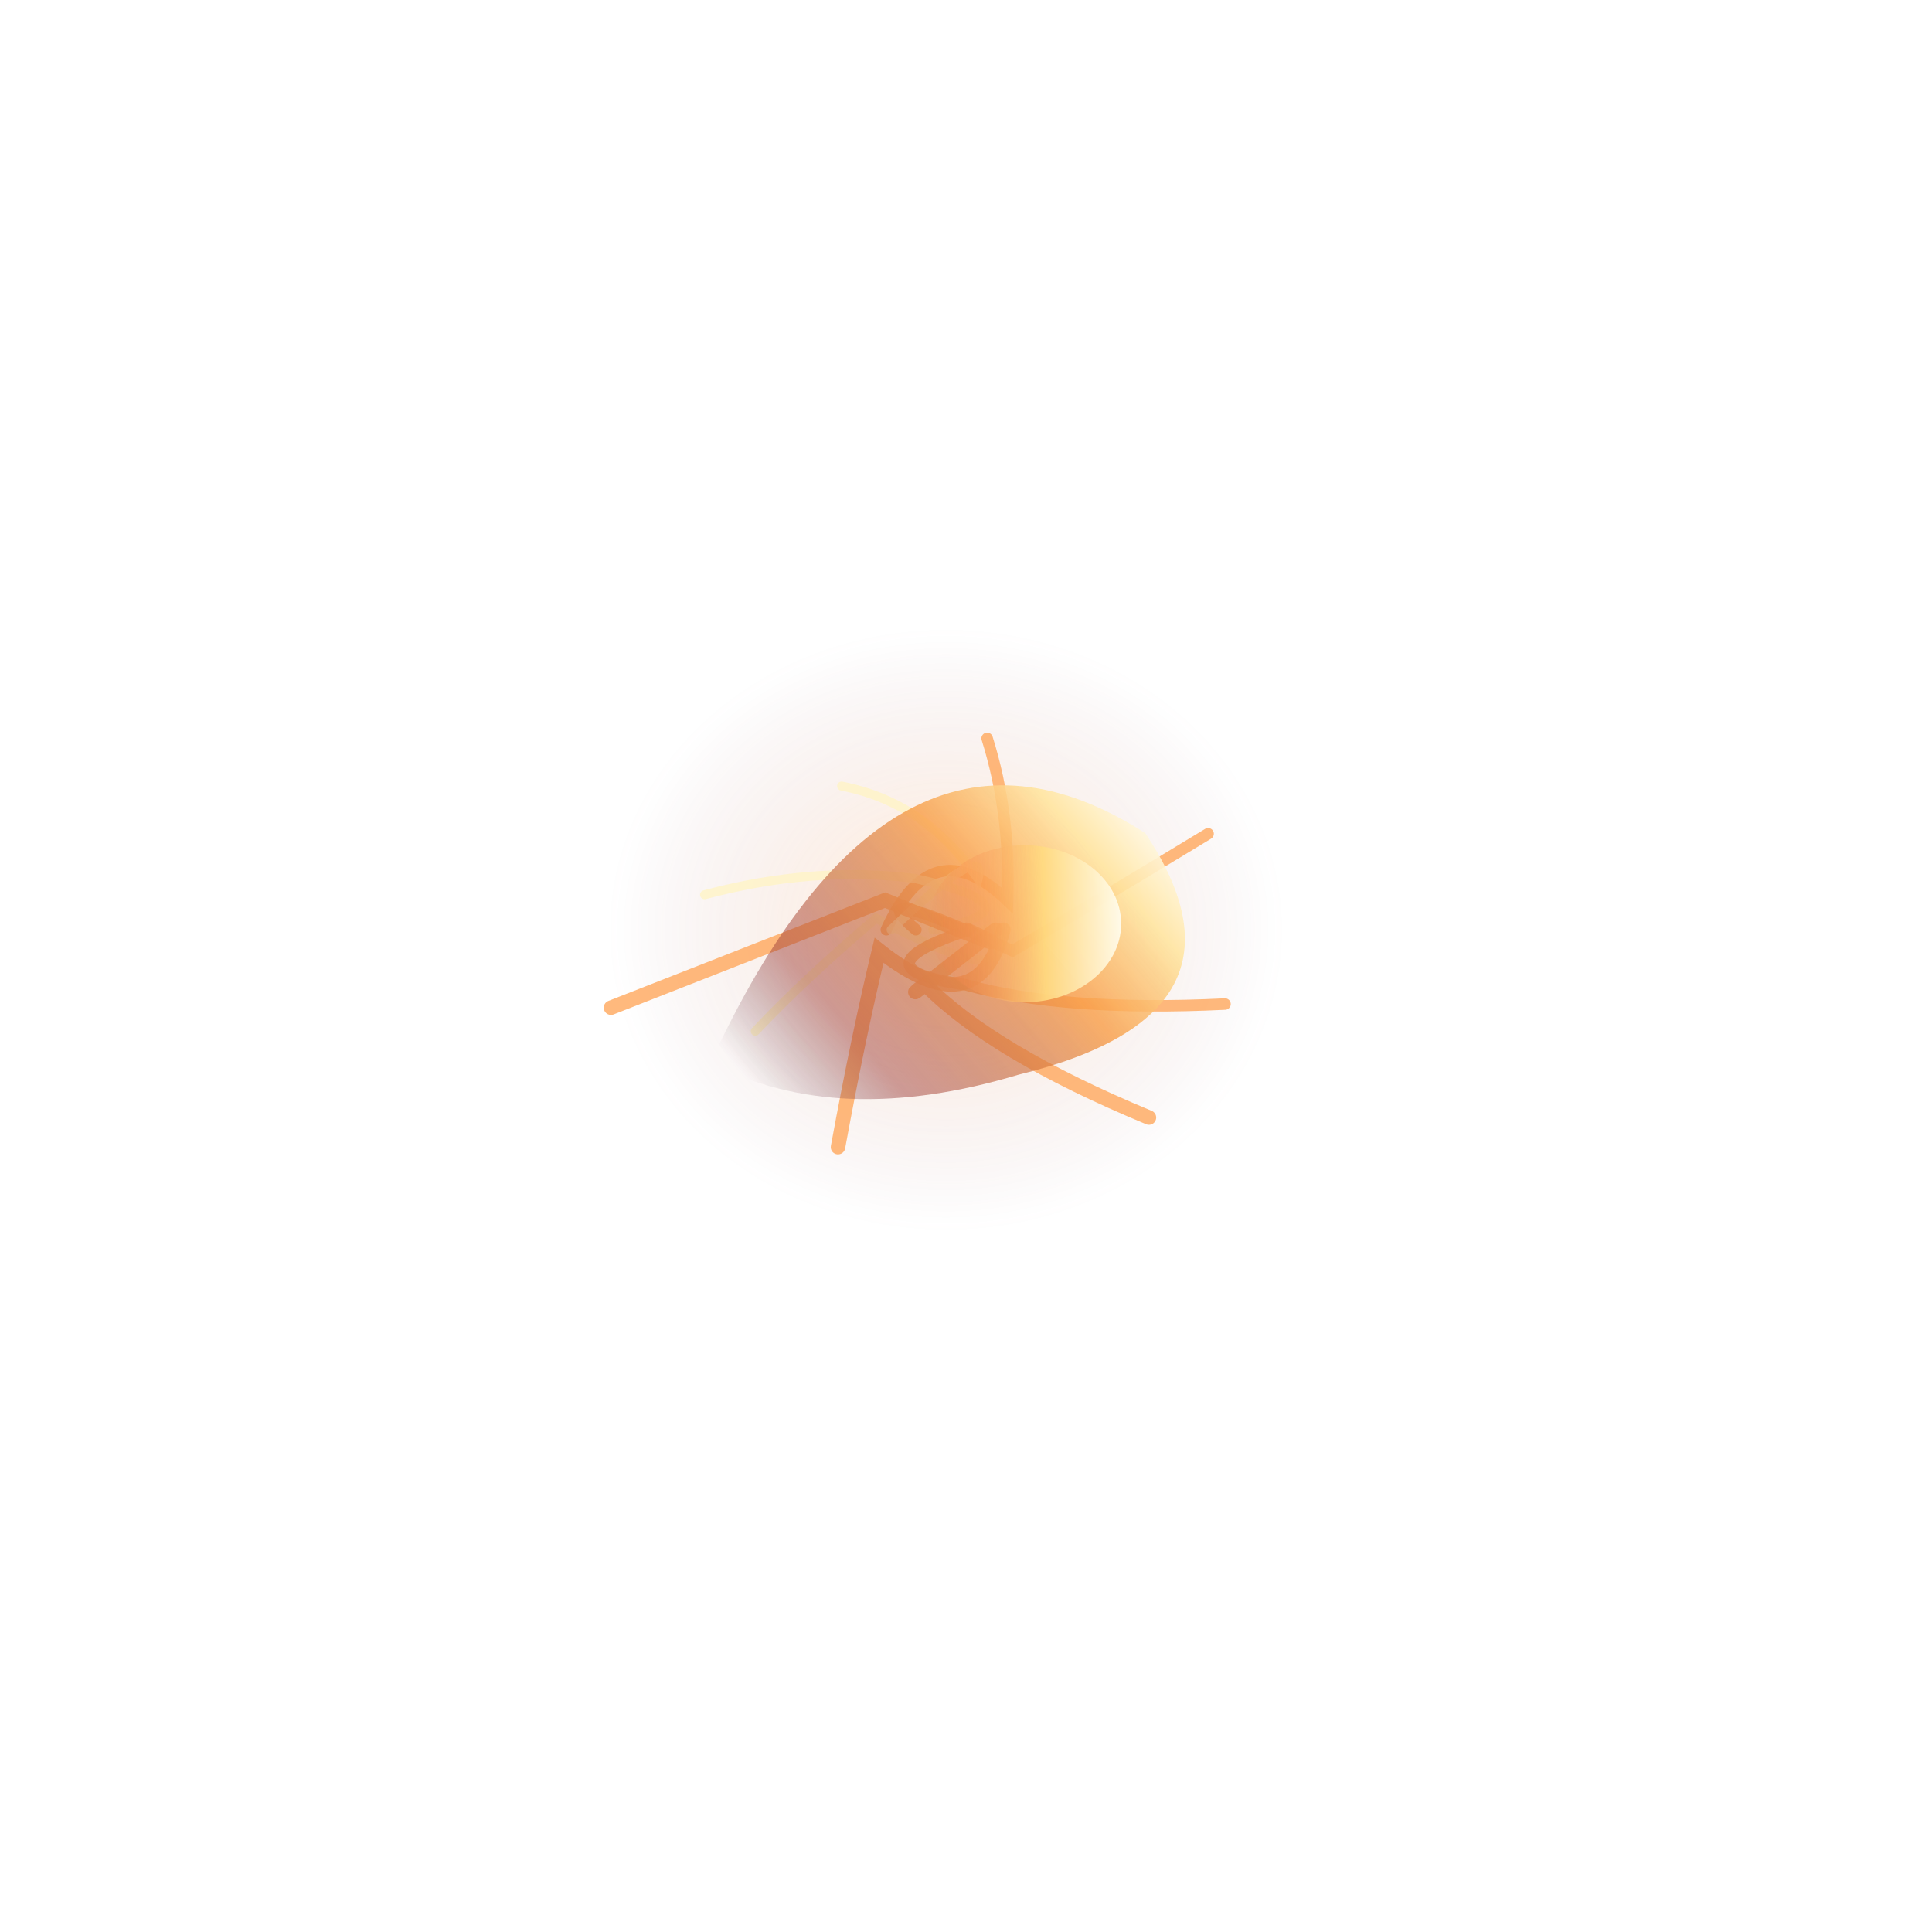
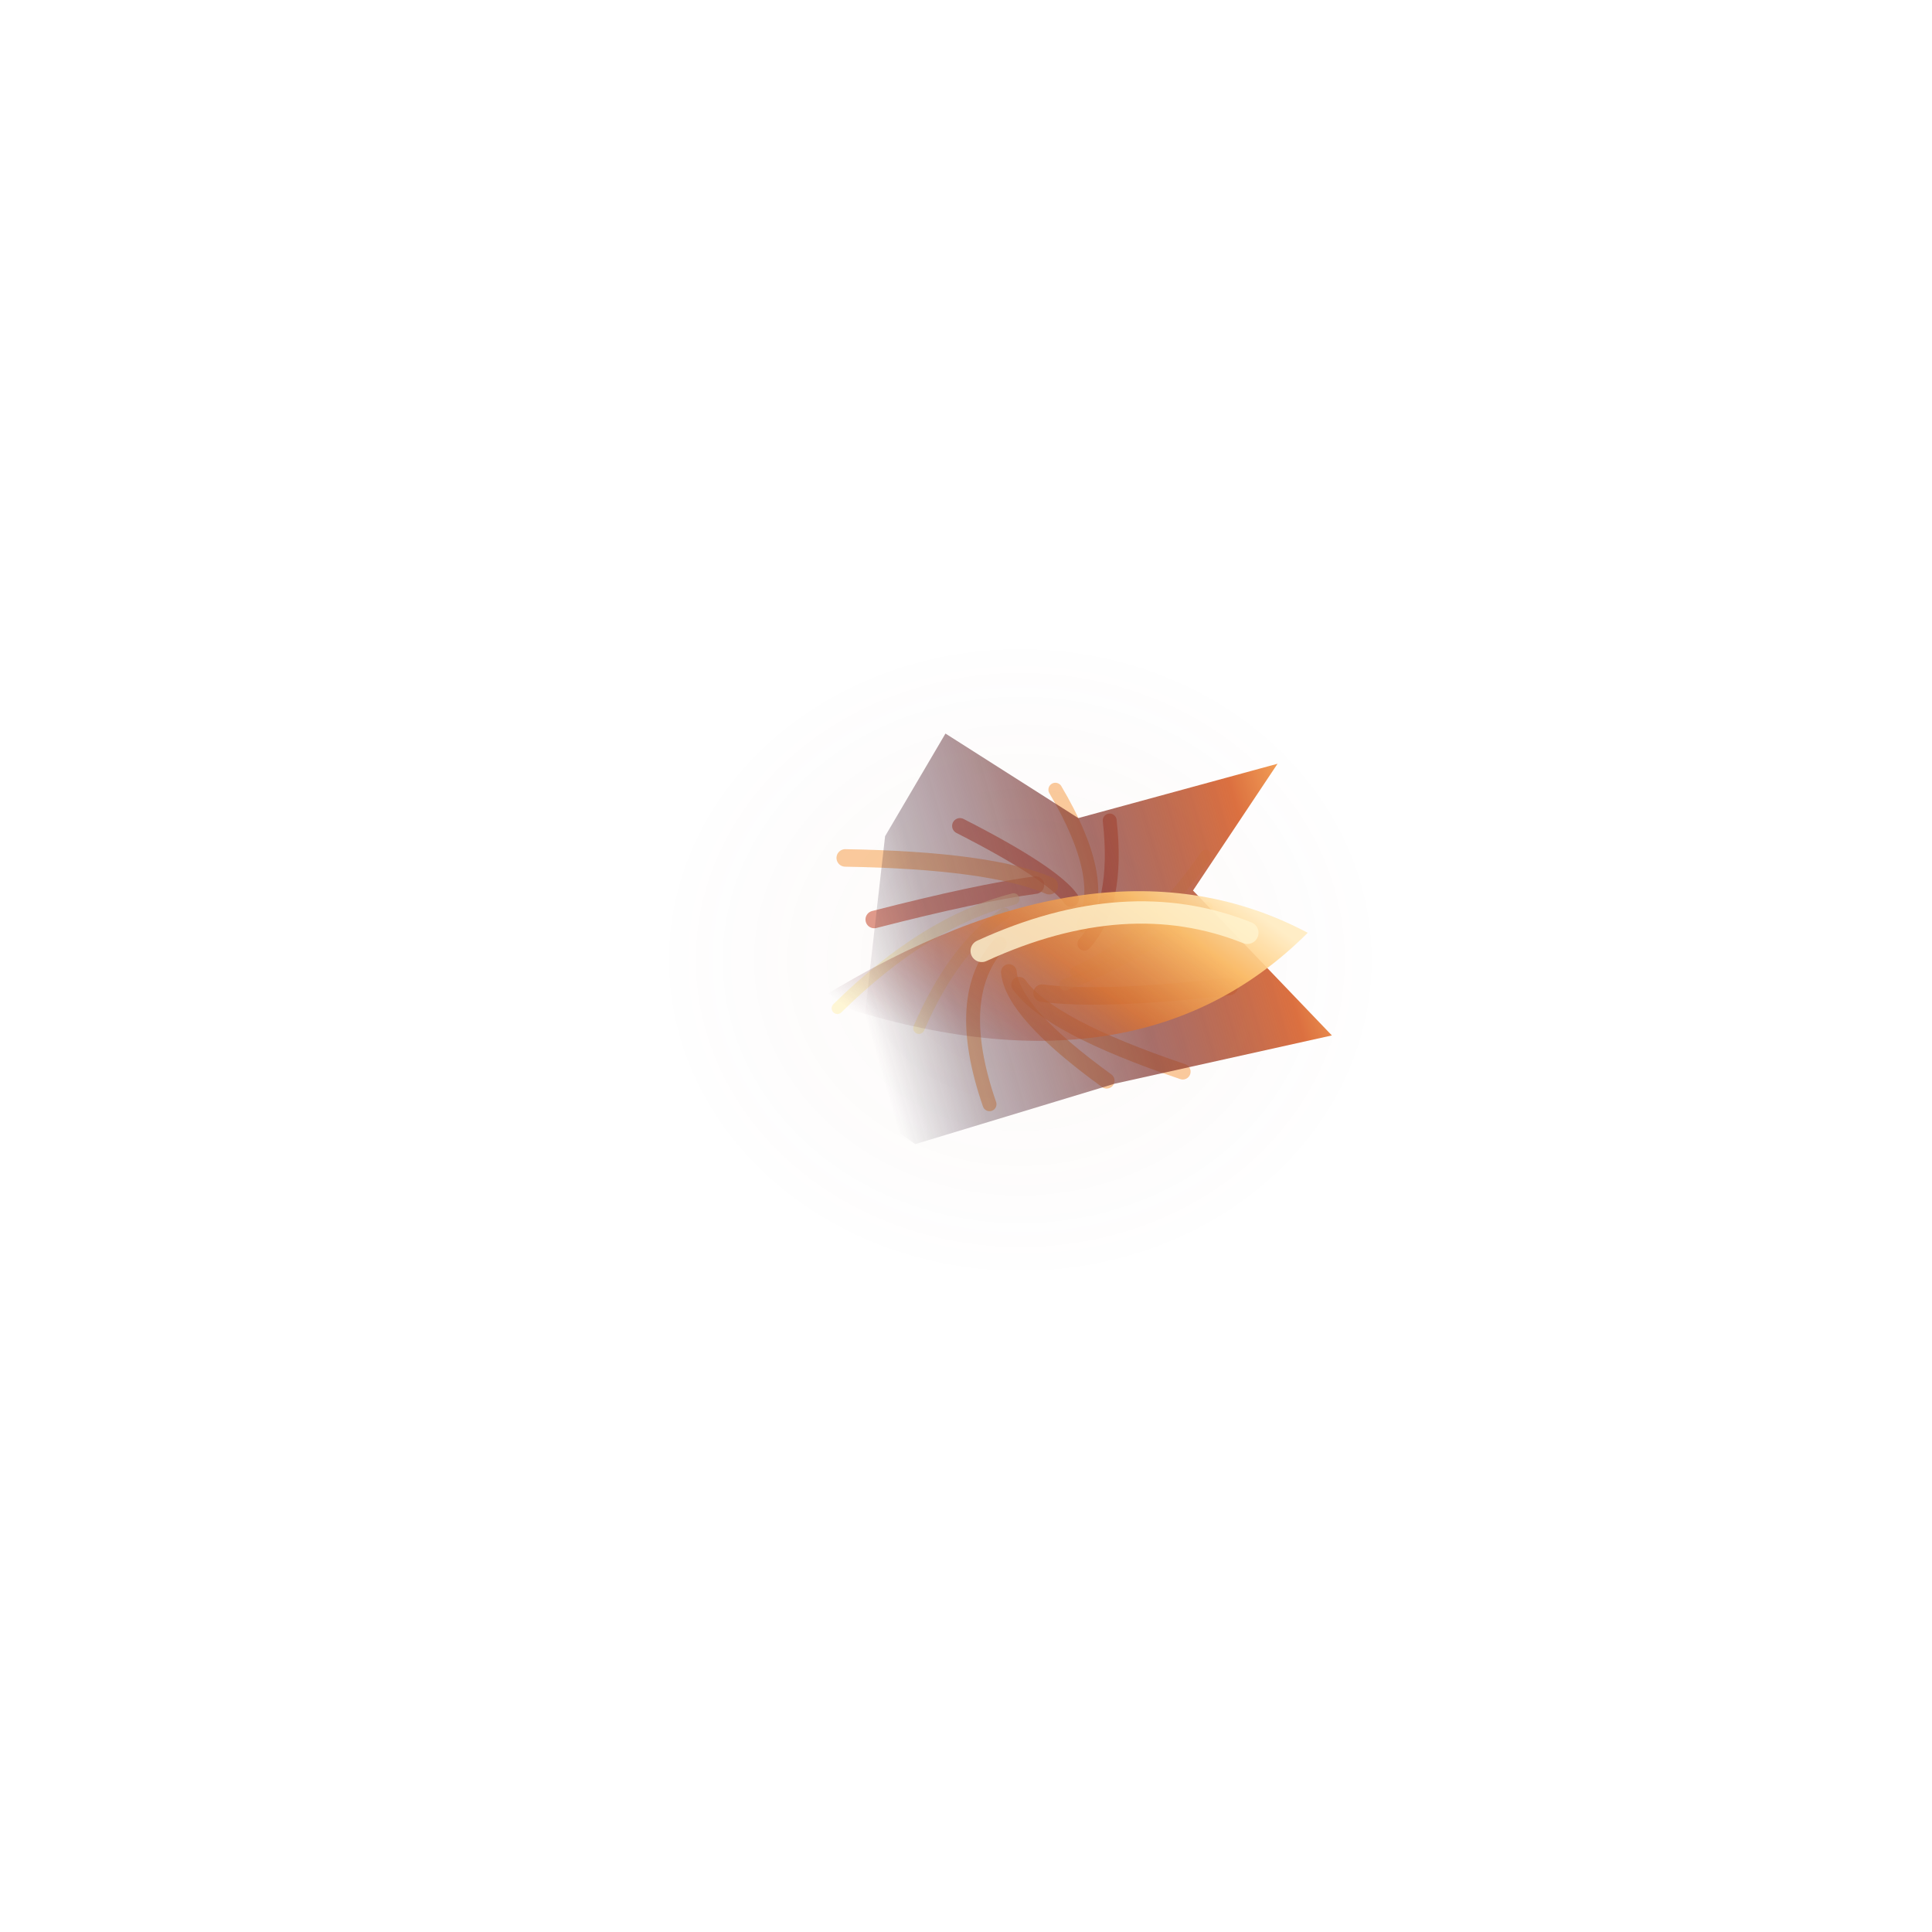
<svg xmlns="http://www.w3.org/2000/svg" width="320" height="320" viewBox="0 0 320 320">
  <defs>
-     <linearGradient id="fire" x1="0%" y1="80%" x2="100%" y2="23%">
-       <stop offset="0" stop-color="#451f35" stop-opacity="0" />
-       <stop offset=".23" stop-color="#9c3a35" stop-opacity=".53" />
-       <stop offset=".64" stop-color="#f89d46" stop-opacity=".88" />
-       <stop offset=".86" stop-color="#ffe5a1" />
-       <stop offset="1" stop-color="#fffbea" />
+     <linearGradient id="blood" x1="0%" y1="60%" x2="100%" y2="35%">
+       <stop offset="0" stop-color="#24182b" stop-opacity="0" />
+       <stop offset=".18" stop-color="#462333" stop-opacity=".37" />
+       <stop offset=".55" stop-color="#823129" stop-opacity=".77" />
+       <stop offset=".85" stop-color="#d7602b" />
+       <stop offset="1" stop-color="#fba64b" />
    </linearGradient>
-     <linearGradient id="hot" x1="0%" y1="40%" x2="100%" y2="38%">
-       <stop offset="0" stop-color="#f36b40" stop-opacity="0" />
-       <stop offset=".6" stop-color="#ffdb81" />
-       <stop offset="1" stop-color="#fffef1" />
+     <linearGradient id="saffron" x1="4%" y1="74%" x2="98%" y2="34%">
+       <stop offset="0" stop-color="#4e2135" stop-opacity="0" />
+       <stop offset=".27" stop-color="#a3422f" stop-opacity=".42" />
+       <stop offset=".52" stop-color="#e27831" stop-opacity=".83" />
+       <stop offset=".81" stop-color="#ffc36c" />
+       <stop offset="1" stop-color="#ffebc0" />
    </linearGradient>
-     <radialGradient id="mist">
-       <stop offset="0" stop-color="#ffdd92" stop-opacity=".56" />
-       <stop offset=".28" stop-color="#ff9e50" stop-opacity=".28" />
-       <stop offset="1" stop-color="#7d3445" stop-opacity="0" />
+     <linearGradient id="white" x1="8%" y1="43%" x2="100%" y2="39%">
+       <stop offset="0" stop-color="#ec803e" stop-opacity="0" />
+       <stop offset=".38" stop-color="#fbbd62" stop-opacity=".35" />
+       <stop offset=".69" stop-color="#ffe6a7" stop-opacity=".87" />
+       <stop offset="1" stop-color="#fffdf2" />
+     </linearGradient>
+     <radialGradient id="dust">
+       <stop offset="0" stop-color="#ffe1a8" stop-opacity=".44" />
+       <stop offset=".21" stop-color="#f9a052" stop-opacity=".22" />
+       <stop offset=".72" stop-color="#9b514b" stop-opacity=".09" />
+       <stop offset="1" stop-color="#5e3144" stop-opacity="0" />
    </radialGradient>
  </defs>
-   <ellipse cx="156.7" cy="154.0" rx="56" ry="50" fill="url(#mist)" opacity=".56" />
-   <path d="M125.1 170.8 Q133.2 162.2 145.1 152.1 Q169.8 164.9 163.1 154.0" stroke="#fff4c6" stroke-width="1.5" opacity="0.8" stroke-linecap="round" fill="none" />
-   <path d="M163.5 122.3 Q167.4 134.7 166.9 149.2 Q154.4 137.2 146.8 154.0" stroke="#ffa85d" stroke-width="1.9" opacity="0.8" stroke-linecap="round" fill="none" />
-   <path d="M190.3 185.1 Q164.3 174.3 153.2 163.0 Q147.0 168.0 164.9 154.0" stroke="#ffa85d" stroke-width="2.4" opacity="0.8" stroke-linecap="round" fill="none" />
-   <path d="M116.7 148.2 Q134.7 143.4 151.5 145.5 Q173.3 150.3 154.5 154.0" stroke="#fff4c6" stroke-width="1.5" opacity="0.8" stroke-linecap="round" fill="none" />
-   <path d="M200.1 138.1 Q181.5 149.4 167.7 157.5 Q141.9 145.6 151.7 154.0" stroke="#ffa85d" stroke-width="1.9" opacity="0.8" stroke-linecap="round" fill="none" />
-   <path d="M138.8 190.0 Q142.2 171.5 145.6 157.4 Q161.8 170.2 166.2 154.0" stroke="#ffa85d" stroke-width="2.4" opacity="0.8" stroke-linecap="round" fill="none" />
-   <path d="M139.4 130.2 Q153.3 132.9 162.0 145.6 Q163.8 138.6 147.6 154.0" stroke="#fff4c6" stroke-width="1.5" opacity="0.8" stroke-linecap="round" fill="none" />
-   <path d="M202.9 166.3 Q176.2 167.6 159.9 163.1 Q141.0 160.5 160.5 154.0" stroke="#ffa85d" stroke-width="1.9" opacity="0.8" stroke-linecap="round" fill="none" />
-   <path d="M101.2 166.9 Q131.3 155.1 146.6 149.1 Q172.7 159.8 160.1 154.0" stroke="#ffa85d" stroke-width="2.4" opacity="0.8" stroke-linecap="round" fill="none" />
-   <path d="M117.7 176.0 Q147.7 111.0 189.7 138.0 Q209.7 168.0 168.7 178.0 Q138.7 187.0 117.7 176.0 Z" fill="url(#fire)" opacity="0.9" />
-   <ellipse cx="169.7" cy="153.0" rx="16.0" ry="13.0" fill="url(#hot)" opacity="0.9" />
+   <ellipse cx="169" cy="159" rx="61.0" ry="54" fill="url(#dust)" opacity=".16" />
+   <path d="M152.2 170.3 Q157.9 157.1 166.4 151.3" fill="none" stroke="#fff2bd" stroke-width="1.9" stroke-linecap="round" opacity="0.6" />
+   <path d="M174.8 130.8 Q183.6 145.7 179.4 153.3" fill="none" stroke="#f6a75c" stroke-width="2.3" stroke-linecap="round" opacity="0.6" />
+   <path d="M195.9 177.5 Q173.7 170.0 168.8 163.1" fill="none" stroke="#f6a75c" stroke-width="2.6" stroke-linecap="round" opacity="0.6" />
+   <path d="M144.8 152.3 Q161.9 147.9 171.5 146.6" fill="none" stroke="#cb5940" stroke-width="2.9" stroke-linecap="round" opacity="0.6" />
+   <path d="M199.7 141.7 Q189.9 155.9 178.2 161.0" fill="none" stroke="#fff2bd" stroke-width="1.9" stroke-linecap="round" opacity="0.6" />
+   <path d="M163.9 182.9 Q157.7 165.0 165.6 156.3" fill="none" stroke="#f6a75c" stroke-width="2.3" stroke-linecap="round" opacity="0.6" />
+   <path d="M159.0 136.8 Q174.3 144.6 177.4 148.9" fill="none" stroke="#cb5940" stroke-width="2.6" stroke-linecap="round" opacity="0.6" />
+   <path d="M203.6 163.4 Q182.8 165.8 172.6 164.5" fill="none" stroke="#f6a75c" stroke-width="2.9" stroke-linecap="round" opacity="0.6" />
+   <path d="M138.7 167.0 Q153.3 152.6 167.9 148.9" fill="none" stroke="#fff2bd" stroke-width="1.9" stroke-linecap="round" opacity="0.6" />
+   <path d="M183.8 135.9 Q185.4 149.9 179.6 156.3" fill="none" stroke="#cb5940" stroke-width="2.3" stroke-linecap="round" opacity="0.6" />
+   <path d="M183.3 179.0 Q167.7 167.7 167.1 161.0" fill="none" stroke="#f6a75c" stroke-width="2.6" stroke-linecap="round" opacity="0.6" />
+   <path d="M140.0 142.1 Q164.0 142.5 173.8 146.7" fill="none" stroke="#f6a75c" stroke-width="2.9" stroke-linecap="round" opacity="0.6" />
+   <path d="M199.9 150.3 Q186.5 159.5 176.4 163.1" fill="none" stroke="#fff2bd" stroke-width="1.9" stroke-linecap="round" opacity="0.6" />
+   <path d="M 141.6 182.5 L 146.6 138.5 L 156.6 121.5 L 178.6 135.5 L 211.6 126.5 L 197.6 147.5 L 220.6 171.5 L 184.6 179.5 L 151.6 189.5 Z" fill="url(#blood)" opacity="0.9" />
+   <path d="M135.6 165.5 Q182.6 136.5 216.6 154.5 Q187.6 183.5 135.6 165.5" fill="url(#saffron)" opacity=".9" />
+   <path d="M162.6 157.5 Q186.6 146.5 206.6 154.5" fill="none" stroke="#fff4cf" stroke-width="3.7" opacity="0.8" stroke-linecap="round" />
</svg>
